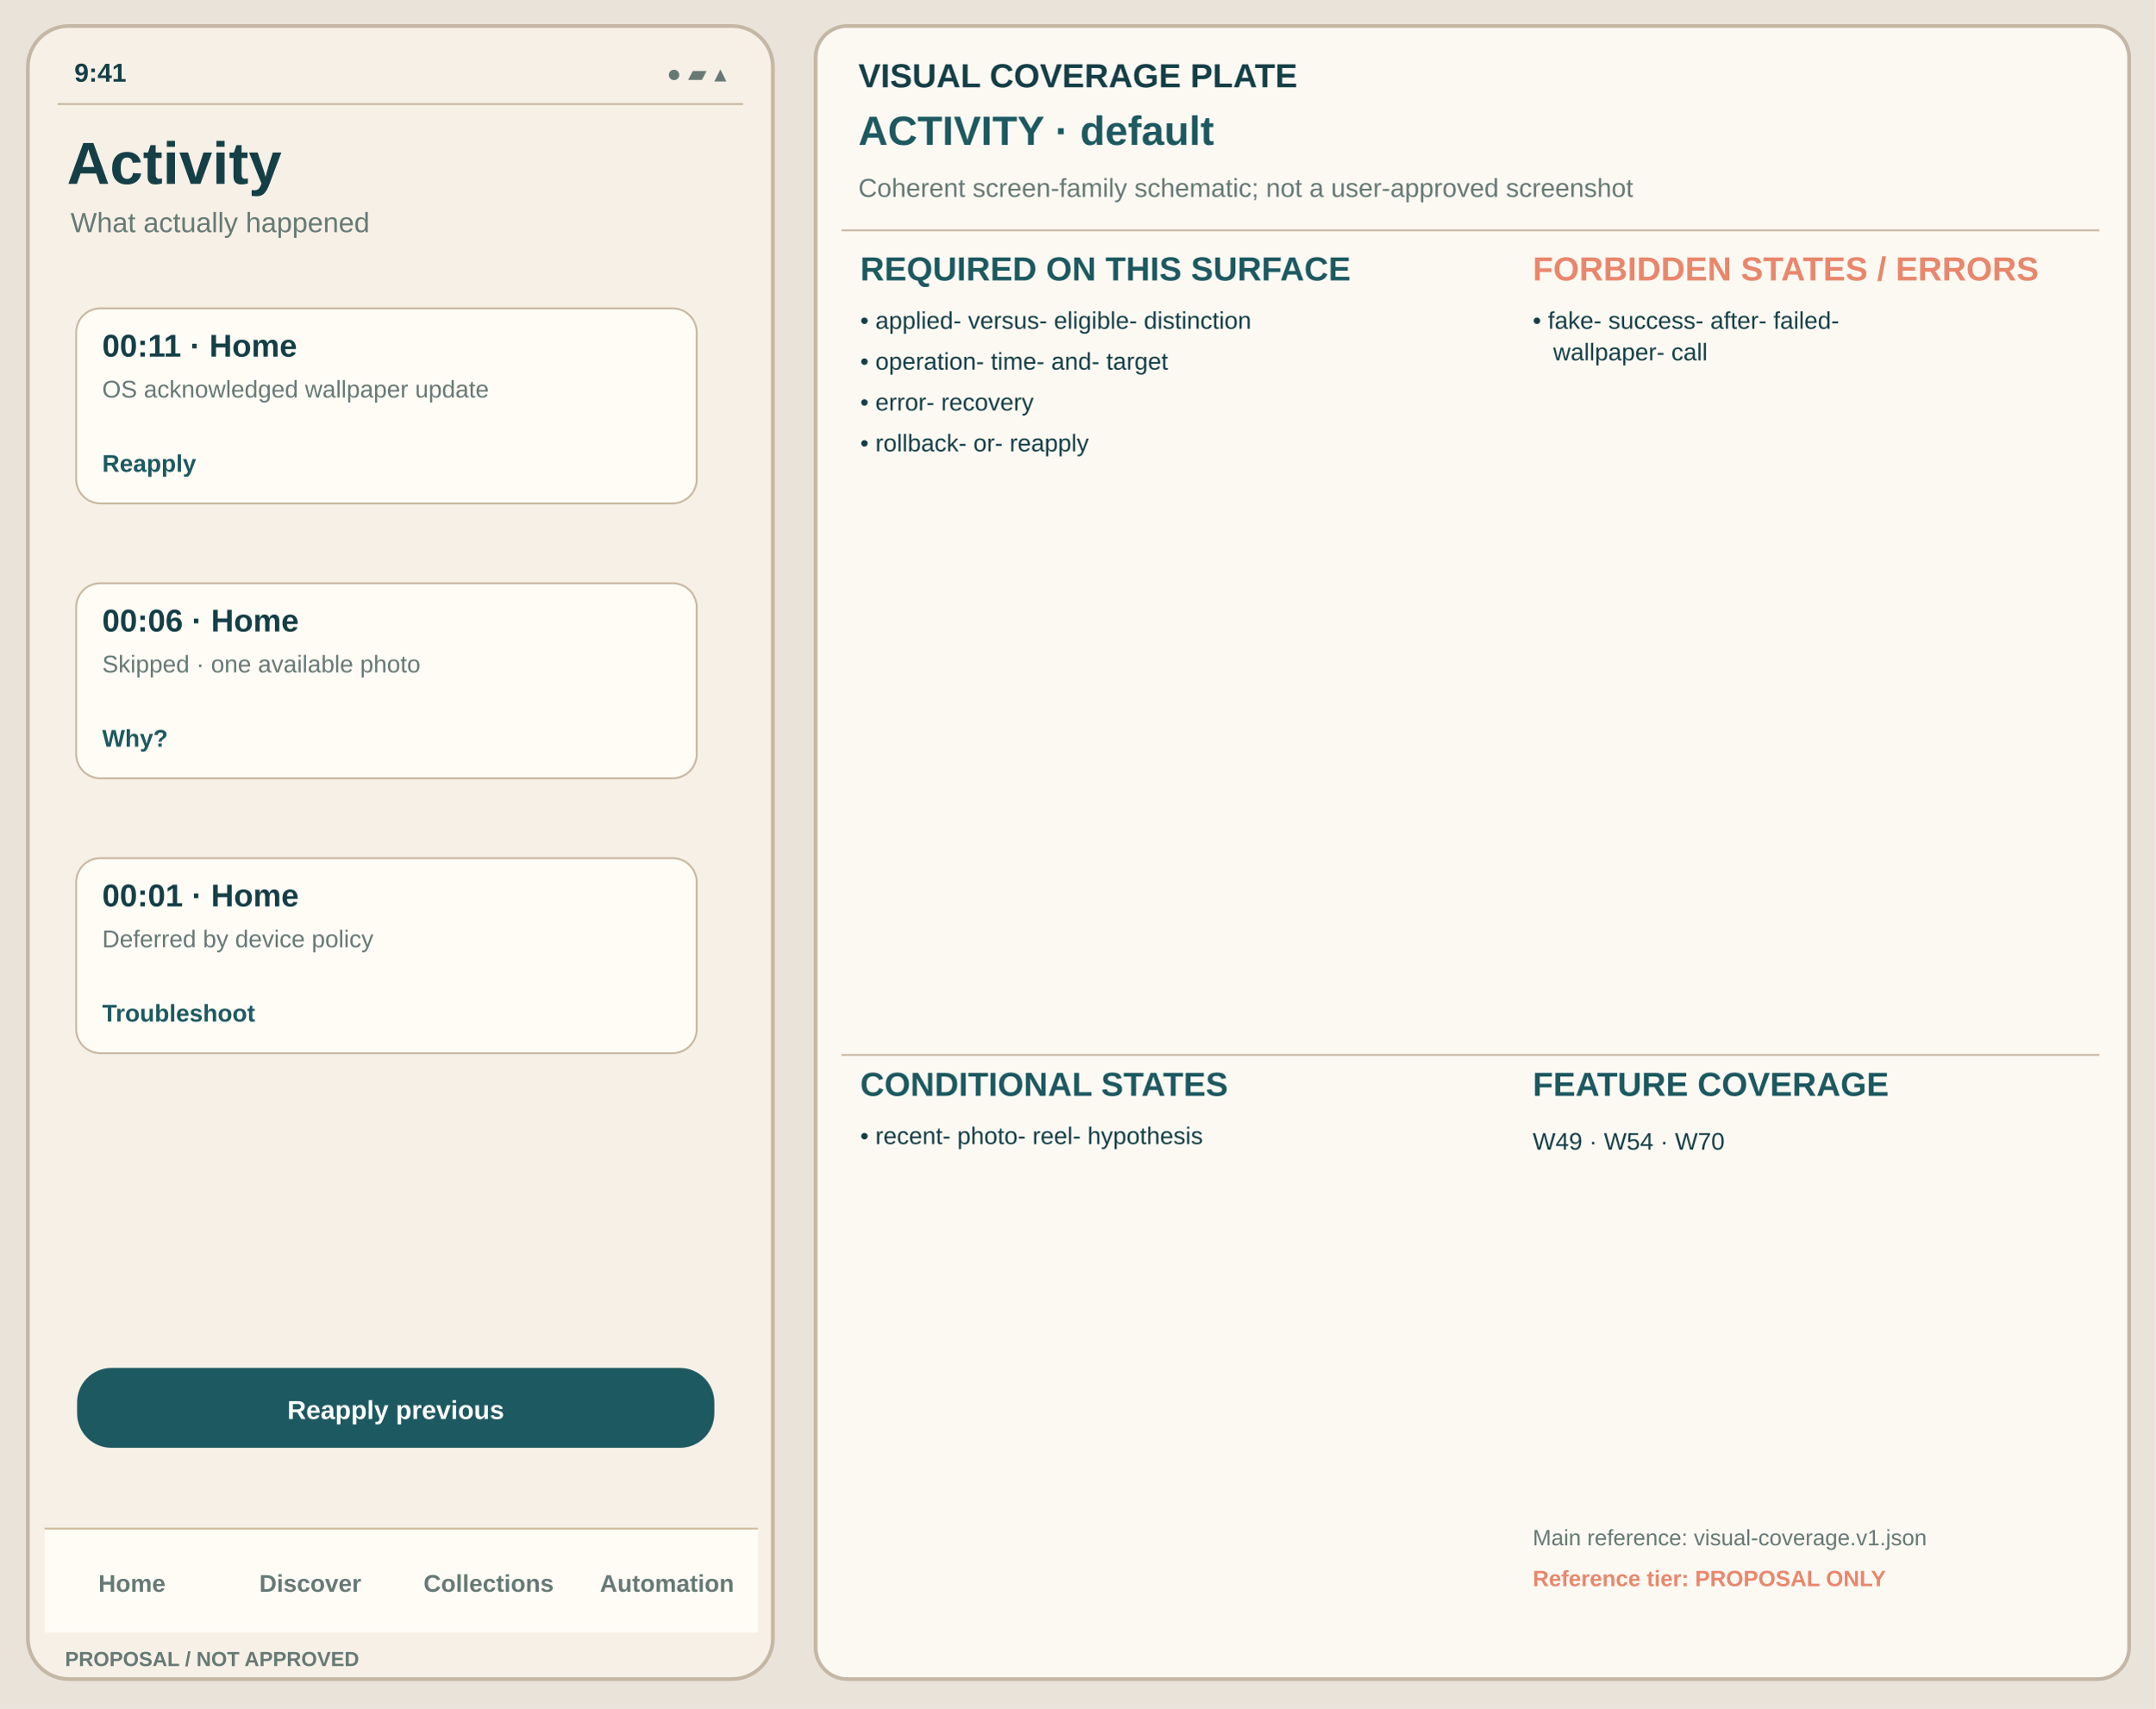
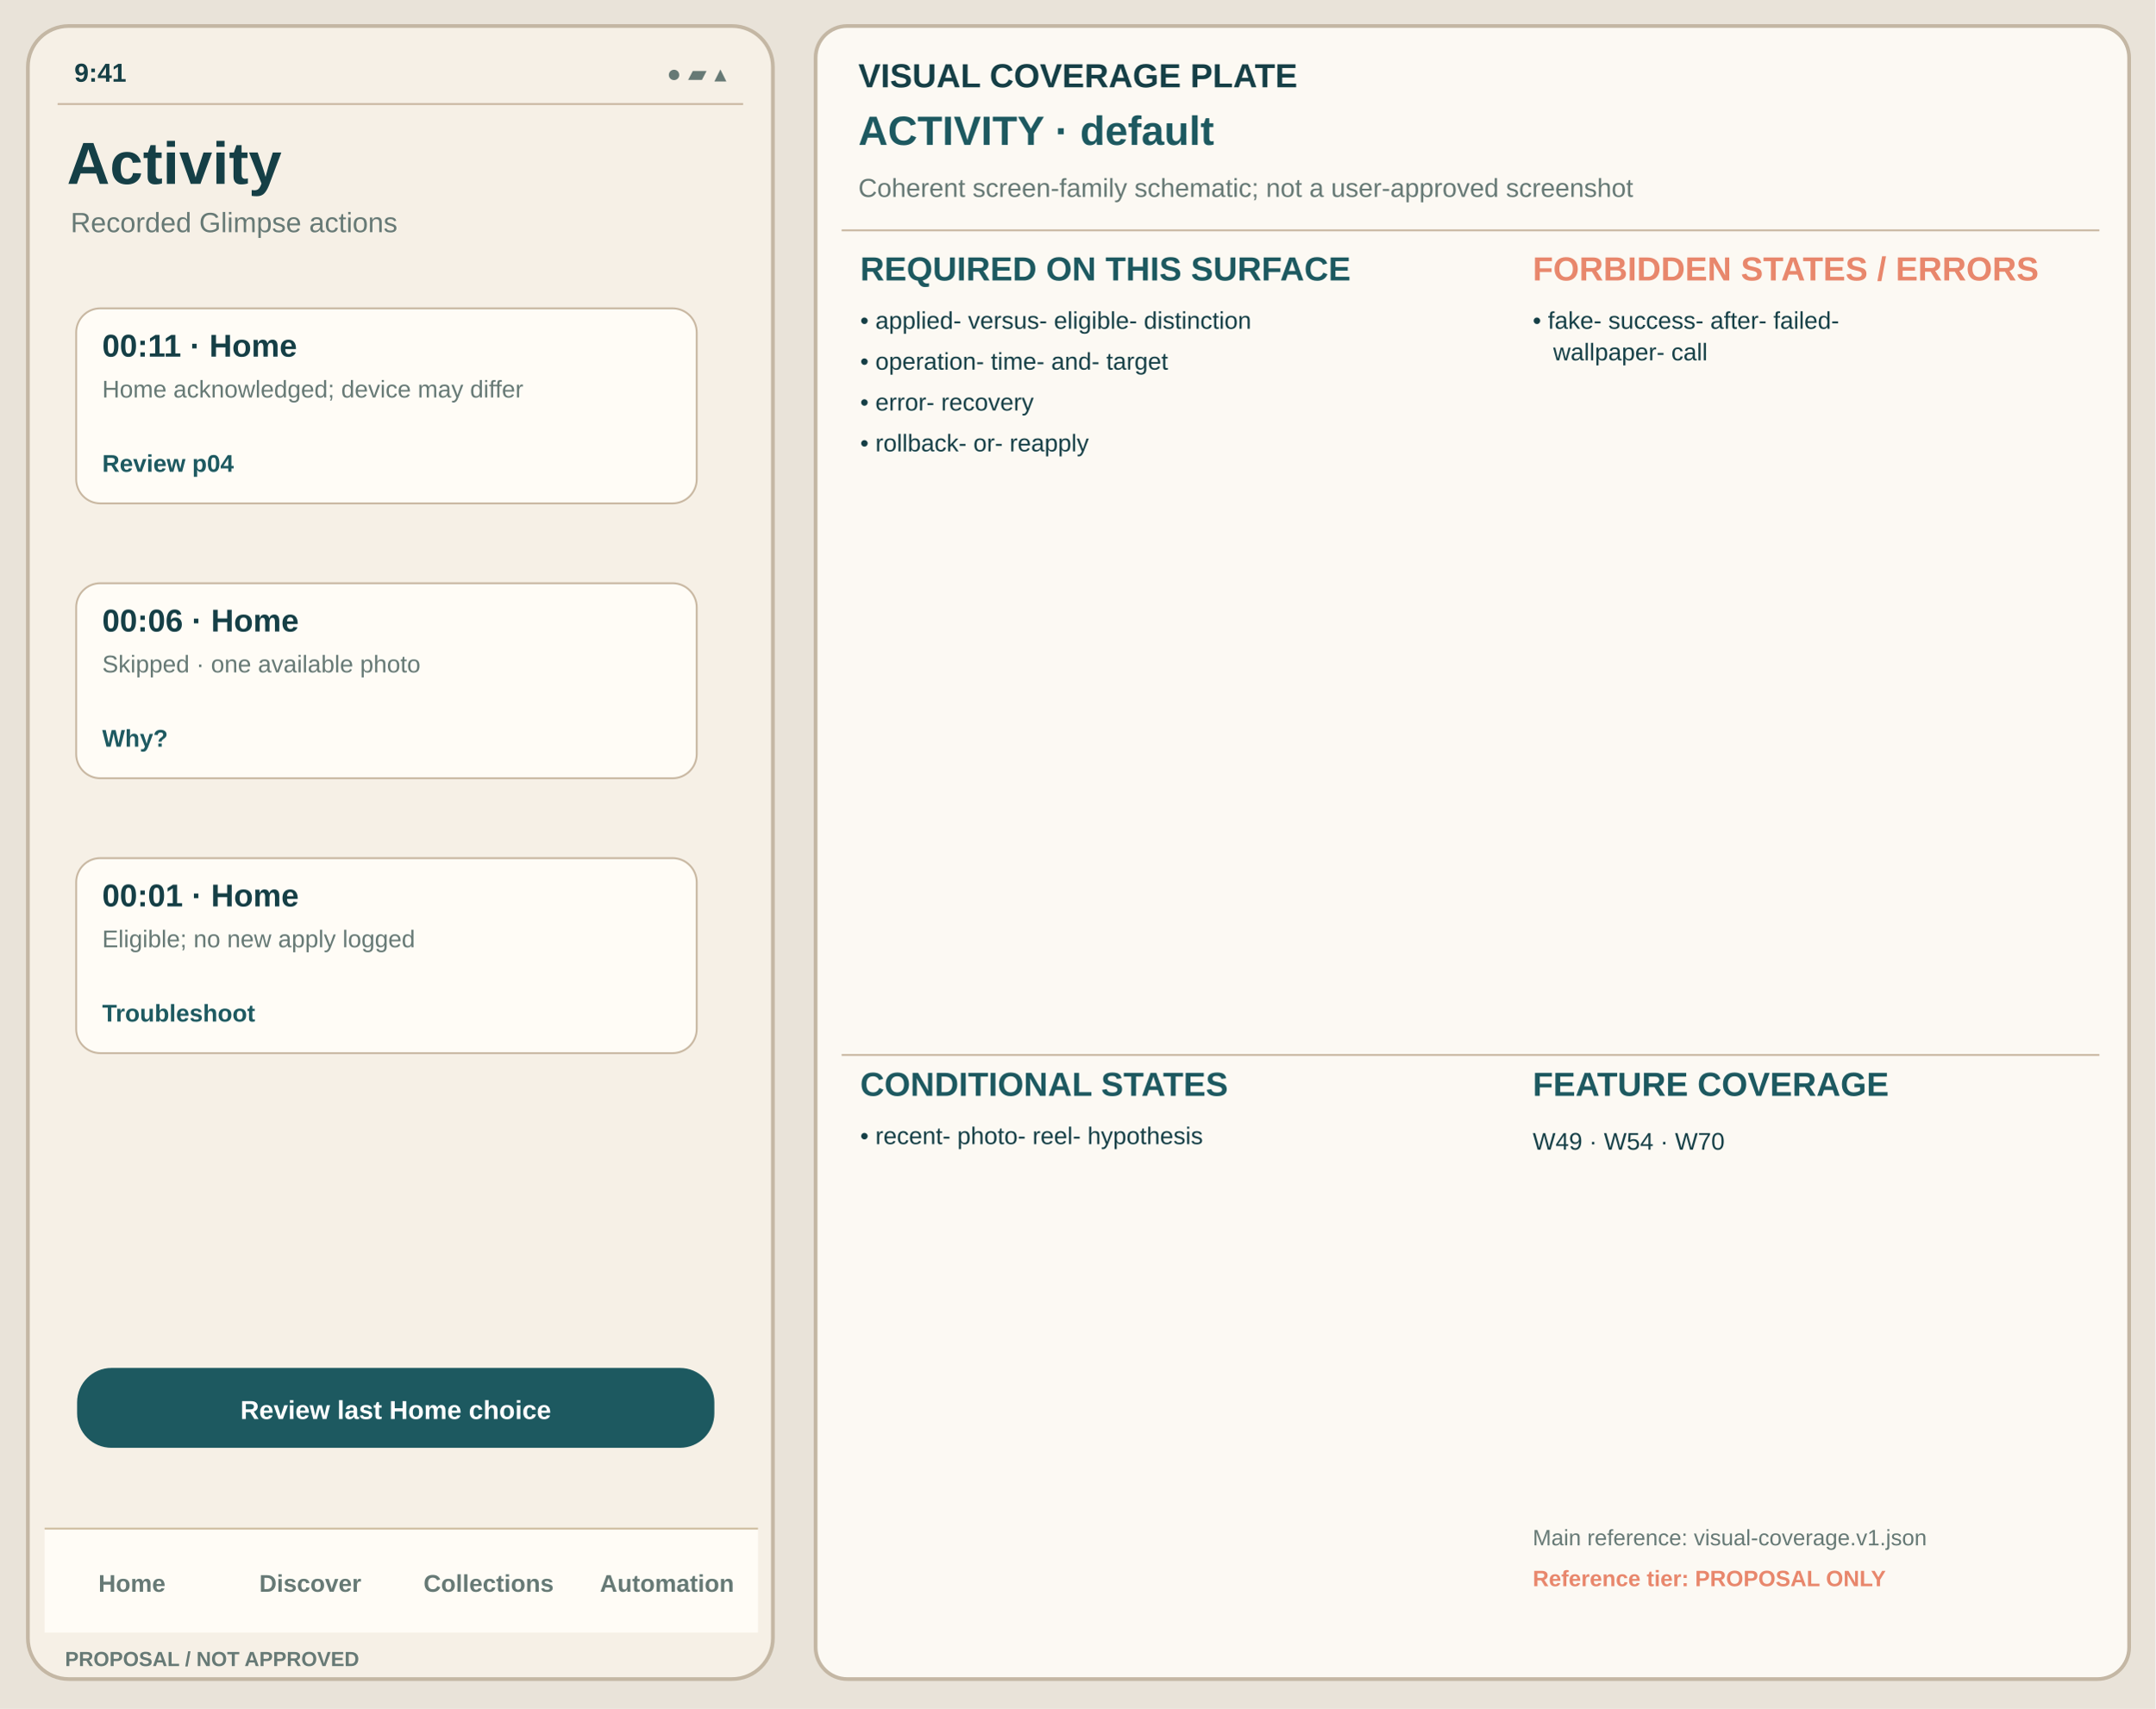
<svg xmlns="http://www.w3.org/2000/svg" width="1160" height="920" viewBox="0 0 1160 920" role="img" aria-label="Proposed Glimpse activity annotated layout, default state, not yet approved">
  <rect width="1160" height="920" fill="#E9E3D9" />
  <rect x="15" y="14" width="401" height="890" rx="22" fill="#F6F0E6" stroke="#C4B7A4" stroke-width="2" />
  <text x="40" y="44" fill="#153F46" font-family="Arial,Helvetica,sans-serif" font-size="14" font-weight="650" text-anchor="start">9:41</text>
  <text x="391" y="44" fill="#667975" font-family="Arial,Helvetica,sans-serif" font-size="13" font-weight="400" text-anchor="end">● ▰ ▴</text>
  <path d="M31 56 L400 56" stroke="#C8B7A1" stroke-width="1" fill="none" />
  <text x="36" y="99" fill="#153F46" font-family="Arial,Helvetica,sans-serif" font-size="32" font-weight="700" text-anchor="start">Activity</text>
-   <text x="38" y="125" fill="#667975" font-family="Arial,Helvetica,sans-serif" font-size="15" font-weight="400" text-anchor="start">What actually happened</text>
+   <text x="38" y="125" fill="#667975" font-family="Arial,Helvetica,sans-serif" font-size="15" font-weight="400" text-anchor="start">Recorded Glimpse actions</text>
  <rect x="41" y="166" width="334" height="105" rx="13" fill="#FFFCF6" stroke="#C8B7A1" stroke-width="1" />
  <text x="55" y="192" fill="#153F46" font-family="Arial,Helvetica,sans-serif" font-size="17" font-weight="650" text-anchor="start">00:11 · Home</text>
-   <text x="55" y="214" fill="#667975" font-family="Arial,Helvetica,sans-serif" font-size="13" font-weight="400" text-anchor="start">OS acknowledged wallpaper update</text>
-   <text x="55" y="254" fill="#1D5960" font-family="Arial,Helvetica,sans-serif" font-size="13" font-weight="650" text-anchor="start">Reapply</text>
+   <text x="55" y="214" fill="#667975" font-family="Arial,Helvetica,sans-serif" font-size="13" font-weight="400" text-anchor="start">Home acknowledged; device may differ</text>
+   <text x="55" y="254" fill="#1D5960" font-family="Arial,Helvetica,sans-serif" font-size="13" font-weight="650" text-anchor="start">Review p04</text>
  <rect x="41" y="314" width="334" height="105" rx="13" fill="#FFFCF6" stroke="#C8B7A1" stroke-width="1" />
  <text x="55" y="340" fill="#153F46" font-family="Arial,Helvetica,sans-serif" font-size="17" font-weight="650" text-anchor="start">00:06 · Home</text>
  <text x="55" y="362" fill="#667975" font-family="Arial,Helvetica,sans-serif" font-size="13" font-weight="400" text-anchor="start">Skipped · one available photo</text>
  <text x="55" y="402" fill="#1D5960" font-family="Arial,Helvetica,sans-serif" font-size="13" font-weight="650" text-anchor="start">Why?</text>
  <rect x="41" y="462" width="334" height="105" rx="13" fill="#FFFCF6" stroke="#C8B7A1" stroke-width="1" />
  <text x="55" y="488" fill="#153F46" font-family="Arial,Helvetica,sans-serif" font-size="17" font-weight="650" text-anchor="start">00:01 · Home</text>
-   <text x="55" y="510" fill="#667975" font-family="Arial,Helvetica,sans-serif" font-size="13" font-weight="400" text-anchor="start">Deferred by device policy</text>
+   <text x="55" y="510" fill="#667975" font-family="Arial,Helvetica,sans-serif" font-size="13" font-weight="400" text-anchor="start">Eligible; no new apply logged</text>
  <text x="55" y="550" fill="#1D5960" font-family="Arial,Helvetica,sans-serif" font-size="13" font-weight="650" text-anchor="start">Troubleshoot</text>
  <rect x="42" y="737" width="342" height="42" rx="18" fill="#1D5960" stroke="#1D5960" stroke-width="1" />
-   <text x="213" y="764" fill="#FFFFFF" font-family="Arial,Helvetica,sans-serif" font-size="14" font-weight="650" text-anchor="middle">Reapply previous</text>
+   <text x="213" y="764" fill="#FFFFFF" font-family="Arial,Helvetica,sans-serif" font-size="14" font-weight="650" text-anchor="middle">Review last Home choice</text>
  <rect x="24" y="823" width="384" height="56" rx="0" fill="#FFFCF6" stroke="none" stroke-width="1" />
  <path d="M24 823 L408 823" stroke="#CEBC9F" stroke-width="1" fill="none" />
  <text x="71" y="857" fill="#667975" font-family="Arial,Helvetica,sans-serif" font-size="13" font-weight="600" text-anchor="middle">Home</text>
  <text x="167" y="857" fill="#667975" font-family="Arial,Helvetica,sans-serif" font-size="13" font-weight="600" text-anchor="middle">Discover</text>
  <text x="263" y="857" fill="#667975" font-family="Arial,Helvetica,sans-serif" font-size="13" font-weight="600" text-anchor="middle">Collections</text>
  <text x="359" y="857" fill="#667975" font-family="Arial,Helvetica,sans-serif" font-size="13" font-weight="600" text-anchor="middle">Automation</text>
  <text x="35" y="897" fill="#667975" font-family="Arial,Helvetica,sans-serif" font-size="11" font-weight="650" text-anchor="start">PROPOSAL / NOT APPROVED</text>
  <rect x="439" y="14" width="707" height="890" rx="17" fill="#FCF9F3" stroke="#C4B7A4" stroke-width="2" />
  <text x="462" y="47" fill="#153F46" font-family="Arial,Helvetica,sans-serif" font-size="18" font-weight="700" text-anchor="start">VISUAL COVERAGE PLATE</text>
  <text x="462" y="78" fill="#1D5960" font-family="Arial,Helvetica,sans-serif" font-size="22" font-weight="700" text-anchor="start">ACTIVITY · default</text>
  <text x="462" y="106" fill="#667975" font-family="Arial,Helvetica,sans-serif" font-size="14" font-weight="400" text-anchor="start">Coherent screen-family schematic; not a user-approved screenshot</text>
  <path d="M453 124 L1130 124" stroke="#C8B7A1" stroke-width="1" fill="none" />
  <text x="463" y="151" fill="#1D5960" font-family="Arial,Helvetica,sans-serif" font-size="18" font-weight="700" text-anchor="start">REQUIRED ON THIS SURFACE</text>
  <text x="463" y="177" fill="#153F46" font-family="Arial,Helvetica,sans-serif" font-size="13" font-weight="400" text-anchor="start">• applied- versus- eligible- distinction</text>
  <text x="463" y="199" fill="#153F46" font-family="Arial,Helvetica,sans-serif" font-size="13" font-weight="400" text-anchor="start">• operation- time- and- target</text>
  <text x="463" y="221" fill="#153F46" font-family="Arial,Helvetica,sans-serif" font-size="13" font-weight="400" text-anchor="start">• error- recovery</text>
  <text x="463" y="243" fill="#153F46" font-family="Arial,Helvetica,sans-serif" font-size="13" font-weight="400" text-anchor="start">• rollback- or- reapply</text>
  <text x="825" y="151" fill="#E8876C" font-family="Arial,Helvetica,sans-serif" font-size="18" font-weight="700" text-anchor="start">FORBIDDEN STATES / ERRORS</text>
  <text x="825" y="177" fill="#153F46" font-family="Arial,Helvetica,sans-serif" font-size="13" font-weight="400" text-anchor="start">• fake- success- after- failed-</text>
  <text x="836" y="194" fill="#153F46" font-family="Arial,Helvetica,sans-serif" font-size="13" font-weight="400" text-anchor="start">wallpaper- call</text>
  <path d="M453 568 L1130 568" stroke="#C8B7A1" stroke-width="1" fill="none" />
  <text x="463" y="590" fill="#1D5960" font-family="Arial,Helvetica,sans-serif" font-size="18" font-weight="700" text-anchor="start">CONDITIONAL STATES</text>
  <text x="463" y="616" fill="#153F46" font-family="Arial,Helvetica,sans-serif" font-size="13" font-weight="400" text-anchor="start">• recent- photo- reel- hypothesis</text>
  <text x="825" y="590" fill="#1D5960" font-family="Arial,Helvetica,sans-serif" font-size="18" font-weight="700" text-anchor="start">FEATURE COVERAGE</text>
  <text x="825" y="619" fill="#153F46" font-family="Arial,Helvetica,sans-serif" font-size="13" font-weight="400" text-anchor="start">W49 · W54 · W70</text>
  <text x="825" y="832" fill="#667975" font-family="Arial,Helvetica,sans-serif" font-size="12" font-weight="400" text-anchor="start">Main reference: visual-coverage.v1.json</text>
  <text x="825" y="854" fill="#E8876C" font-family="Arial,Helvetica,sans-serif" font-size="12" font-weight="700" text-anchor="start">Reference tier: PROPOSAL ONLY</text>
</svg>
